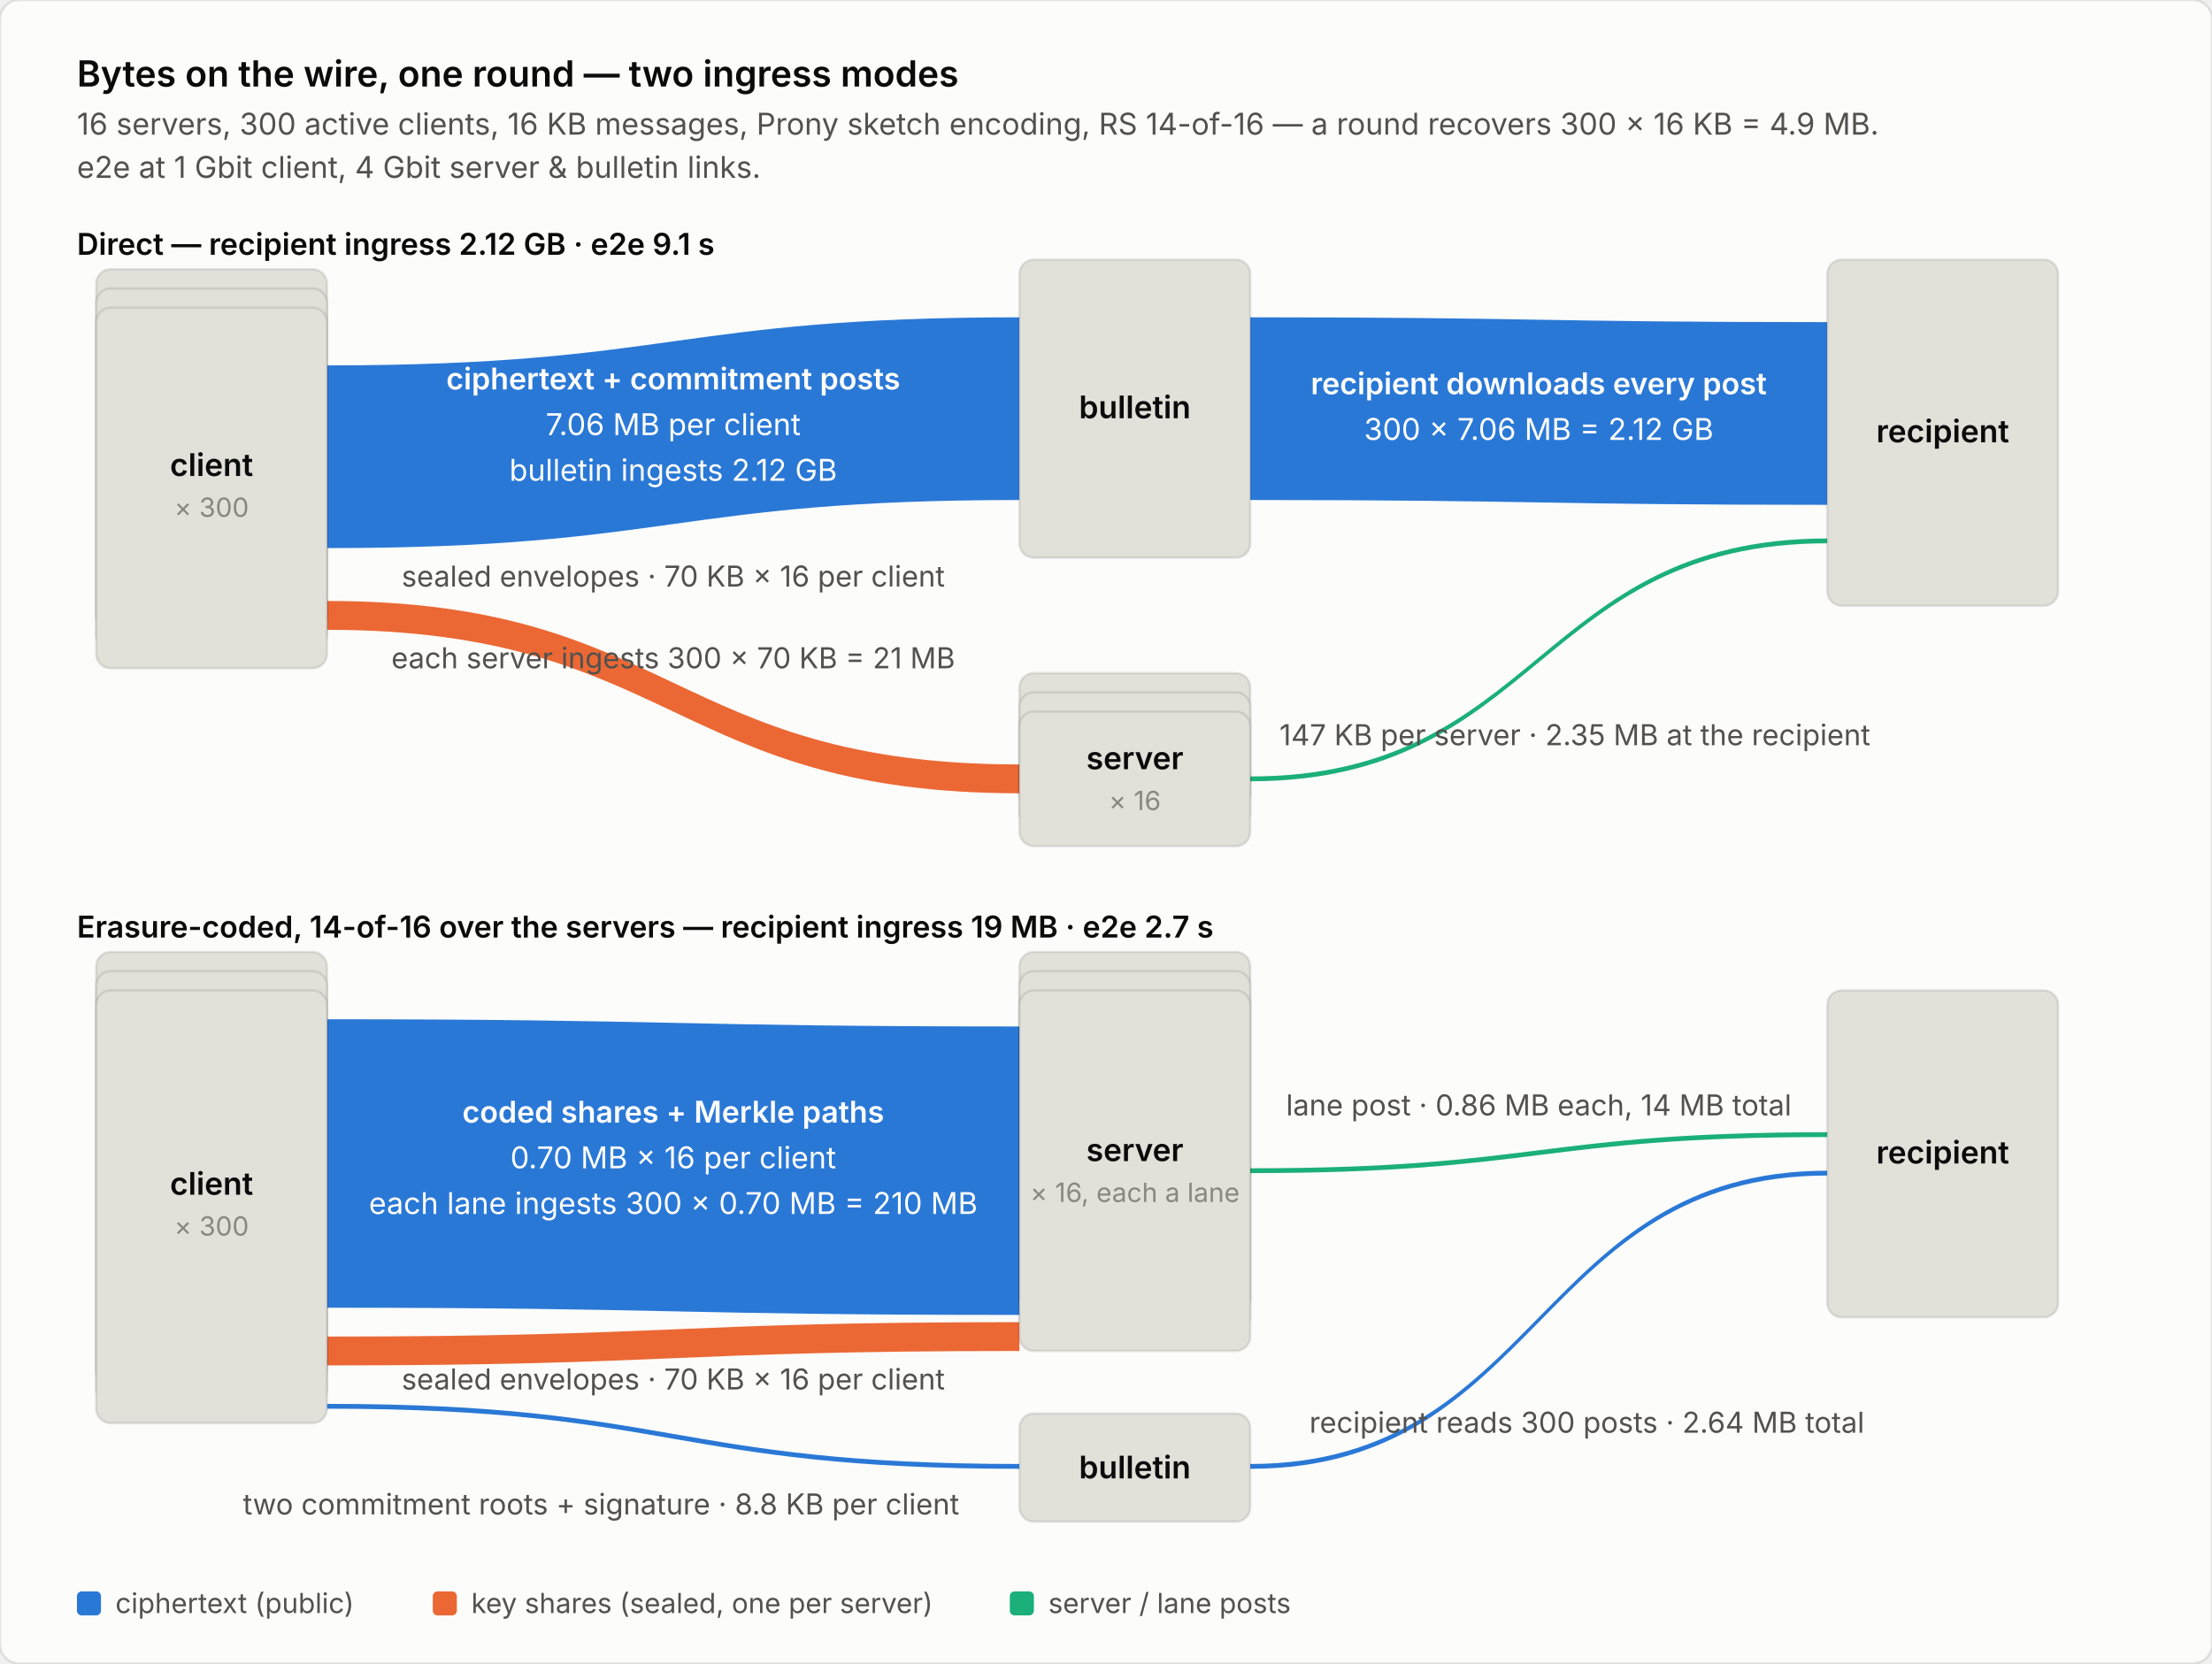
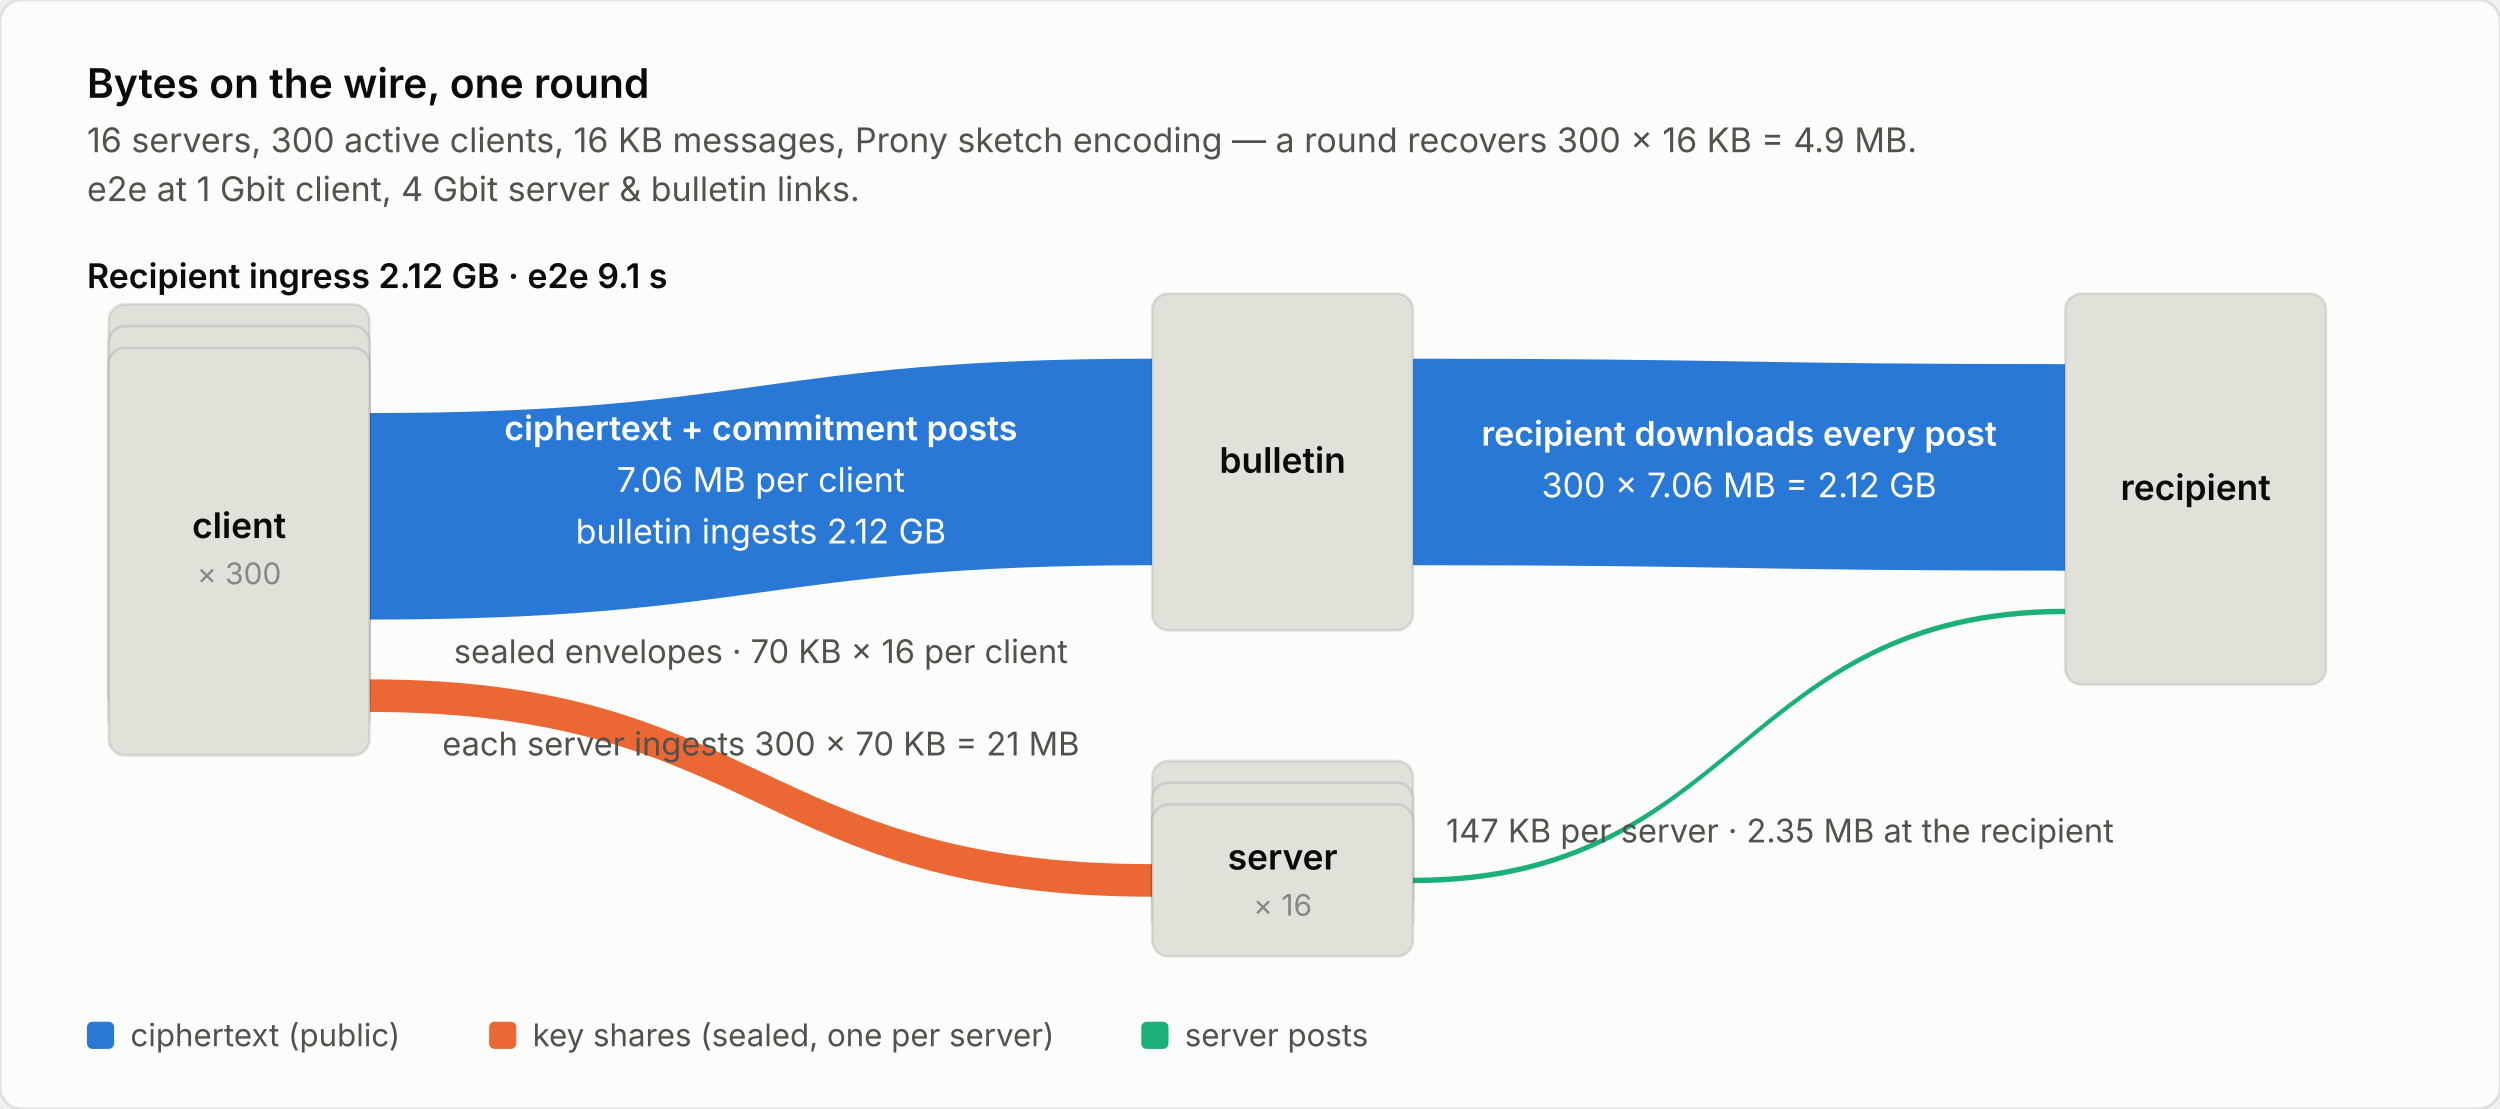
- <svg xmlns="http://www.w3.org/2000/svg" viewBox="0 0 920 692" font-family="system-ui, -apple-system, 'Segoe UI', sans-serif">
-   <rect x="0" y="0" width="920" height="692" rx="8" fill="#fcfcfb" stroke="rgba(11,11,11,0.10)" />
-   <text x="32" y="36" font-size="15" font-weight="600" fill="#0b0b0b">Bytes on the wire, one round — two ingress modes</text>
-   <text x="32" y="56" font-size="12.5" fill="#52514e">16 servers, 300 active clients, 16 KB messages, Prony sketch encoding, RS 14-of-16 — a round recovers 300 × 16 KB = 4.9 MB.</text>
+ <svg xmlns="http://www.w3.org/2000/svg" viewBox="0 0 920 408" font-family="system-ui, -apple-system, 'Segoe UI', sans-serif">
+   <rect x="0" y="0" width="920" height="408" rx="8" fill="#fcfcfb" stroke="rgba(11,11,11,0.10)" />
+   <text x="32" y="36" font-size="15" font-weight="600" fill="#0b0b0b">Bytes on the wire, one round</text>
+   <text x="32" y="56" font-size="12.5" fill="#52514e">16 servers, 300 active clients, 16 KB messages, Prony sketch encoding — a round recovers 300 × 16 KB = 4.9 MB.</text>
  <text x="32" y="74" font-size="12.5" fill="#52514e">e2e at 1 Gbit client, 4 Gbit server &amp; bulletin links.</text>
-   <text x="32" y="106" font-size="12.5" font-weight="600" fill="#0b0b0b">Direct — recipient ingress 2.12 GB · e2e 9.1 s</text>
+   <text x="32" y="106" font-size="12.5" font-weight="600" fill="#0b0b0b">Recipient ingress 2.12 GB · e2e 9.1 s</text>
  <path d="M136,152 C280,152 280,132 424,132 L424,208 C280,208 280,228 136,228 Z" fill="#2a78d6" />
  <path d="M520,132 C640,132 640,134 760,134 L760,210 C640,210 640,208 520,208 Z" fill="#2a78d6" />
  <path d="M136,250 C280,250 280,318 424,318 L424,330 C280,330 280,262 136,262 Z" fill="#eb6834" />
  <path d="M520,323 C640,323 640,224 760,224 L760,226 C640,226 640,325 520,325 Z" fill="#1baf7a" />
  <text x="280" y="162" font-size="12.5" font-weight="600" fill="#ffffff" text-anchor="middle">ciphertext + commitment posts</text>
  <text x="280" y="181" font-size="12.5" fill="#ffffff" text-anchor="middle">7.06 MB per client</text>
  <text x="280" y="200" font-size="12.5" fill="#ffffff" text-anchor="middle">bulletin ingests 2.12 GB</text>
  <text x="640" y="164" font-size="12.5" font-weight="600" fill="#ffffff" text-anchor="middle">recipient downloads every post</text>
  <text x="640" y="183" font-size="12.5" fill="#ffffff" text-anchor="middle">300 × 7.06 MB = 2.12 GB</text>
  <text x="280" y="244" font-size="12" fill="#52514e" text-anchor="middle">sealed envelopes · 70 KB × 16 per client</text>
  <text x="280" y="278" font-size="12" fill="#52514e" text-anchor="middle">each server ingests 300 × 70 KB = 21 MB</text>
  <text x="655" y="310" font-size="12" fill="#52514e" text-anchor="middle">147 KB per server · 2.35 MB at the recipient</text>
  <rect x="40" y="112" width="96" height="150" rx="6" fill="#e1e0d9" stroke="rgba(11,11,11,0.10)" />
  <rect x="40" y="120" width="96" height="150" rx="6" fill="#e1e0d9" stroke="rgba(11,11,11,0.10)" />
  <rect x="40" y="128" width="96" height="150" rx="6" fill="#e1e0d9" stroke="rgba(11,11,11,0.10)" />
  <text x="88" y="198" font-size="13" font-weight="600" fill="#0b0b0b" text-anchor="middle">client</text>
  <text x="88" y="215" font-size="11" fill="#898781" text-anchor="middle">× 300</text>
  <rect x="424" y="108" width="96" height="124" rx="6" fill="#e1e0d9" stroke="rgba(11,11,11,0.10)" />
  <text x="472" y="174" font-size="13" font-weight="600" fill="#0b0b0b" text-anchor="middle">bulletin</text>
  <rect x="424" y="280" width="96" height="56" rx="6" fill="#e1e0d9" stroke="rgba(11,11,11,0.10)" />
  <rect x="424" y="288" width="96" height="56" rx="6" fill="#e1e0d9" stroke="rgba(11,11,11,0.10)" />
  <rect x="424" y="296" width="96" height="56" rx="6" fill="#e1e0d9" stroke="rgba(11,11,11,0.10)" />
  <text x="472" y="320" font-size="13" font-weight="600" fill="#0b0b0b" text-anchor="middle">server</text>
  <text x="472" y="337" font-size="11" fill="#898781" text-anchor="middle">× 16</text>
  <rect x="760" y="108" width="96" height="144" rx="6" fill="#e1e0d9" stroke="rgba(11,11,11,0.10)" />
  <text x="808" y="184" font-size="13" font-weight="600" fill="#0b0b0b" text-anchor="middle">recipient</text>
-   <g transform="translate(0,-288)">
-     <text x="32" y="678" font-size="12.5" font-weight="600" fill="#0b0b0b">Erasure-coded, 14-of-16 over the servers — recipient ingress 19 MB · e2e 2.7 s</text>
-     <path d="M136,712 C280,712 280,715 424,715 L424,835 C280,835 280,832 136,832 Z" fill="#2a78d6" />
-     <path d="M136,844 C280,844 280,838 424,838 L424,850 C280,850 280,856 136,856 Z" fill="#eb6834" />
-     <path d="M136,872 C280,872 280,897 424,897 L424,899 C280,899 280,874 136,874 Z" fill="#2a78d6" />
-     <path d="M520,774 C640,774 640,759 760,759 L760,761 C640,761 640,776 520,776 Z" fill="#1baf7a" />
-     <path d="M520,897 C640,897 640,775 760,775 L760,777 C640,777 640,899 520,899 Z" fill="#2a78d6" />
-     <text x="280" y="755" font-size="12.5" font-weight="600" fill="#ffffff" text-anchor="middle">coded shares + Merkle paths</text>
-     <text x="280" y="774" font-size="12.5" fill="#ffffff" text-anchor="middle">0.70 MB × 16 per client</text>
-     <text x="280" y="793" font-size="12.5" fill="#ffffff" text-anchor="middle">each lane ingests 300 × 0.70 MB = 210 MB</text>
-     <text x="280" y="866" font-size="12" fill="#52514e" text-anchor="middle">sealed envelopes · 70 KB × 16 per client</text>
-     <text x="250" y="918" font-size="12" fill="#52514e" text-anchor="middle">two commitment roots + signature · 8.8 KB per client</text>
-     <text x="640" y="752" font-size="12" fill="#52514e" text-anchor="middle">lane post · 0.86 MB each, 14 MB total</text>
-     <text x="660" y="884" font-size="12" fill="#52514e" text-anchor="middle">recipient reads 300 posts · 2.64 MB total</text>
-     <rect x="40" y="684" width="96" height="180" rx="6" fill="#e1e0d9" stroke="rgba(11,11,11,0.10)" />
-     <rect x="40" y="692" width="96" height="180" rx="6" fill="#e1e0d9" stroke="rgba(11,11,11,0.10)" />
-     <rect x="40" y="700" width="96" height="180" rx="6" fill="#e1e0d9" stroke="rgba(11,11,11,0.10)" />
-     <text x="88" y="785" font-size="13" font-weight="600" fill="#0b0b0b" text-anchor="middle">client</text>
-     <text x="88" y="802" font-size="11" fill="#898781" text-anchor="middle">× 300</text>
-     <rect x="424" y="684" width="96" height="150" rx="6" fill="#e1e0d9" stroke="rgba(11,11,11,0.10)" />
-     <rect x="424" y="692" width="96" height="150" rx="6" fill="#e1e0d9" stroke="rgba(11,11,11,0.10)" />
-     <rect x="424" y="700" width="96" height="150" rx="6" fill="#e1e0d9" stroke="rgba(11,11,11,0.10)" />
-     <text x="472" y="771" font-size="13" font-weight="600" fill="#0b0b0b" text-anchor="middle">server</text>
-     <text x="472" y="788" font-size="11" fill="#898781" text-anchor="middle">× 16, each a lane</text>
-     <rect x="424" y="876" width="96" height="45" rx="6" fill="#e1e0d9" stroke="rgba(11,11,11,0.10)" />
-     <text x="472" y="903" font-size="13" font-weight="600" fill="#0b0b0b" text-anchor="middle">bulletin</text>
-     <rect x="760" y="700" width="96" height="136" rx="6" fill="#e1e0d9" stroke="rgba(11,11,11,0.10)" />
-     <text x="808" y="772" font-size="13" font-weight="600" fill="#0b0b0b" text-anchor="middle">recipient</text>
-     <rect x="32" y="950" width="10" height="10" rx="2" fill="#2a78d6" />
-     <text x="48" y="959" font-size="11.5" fill="#52514e">ciphertext (public)</text>
-     <rect x="180" y="950" width="10" height="10" rx="2" fill="#eb6834" />
-     <text x="196" y="959" font-size="11.5" fill="#52514e">key shares (sealed, one per server)</text>
-     <rect x="420" y="950" width="10" height="10" rx="2" fill="#1baf7a" />
-     <text x="436" y="959" font-size="11.5" fill="#52514e">server / lane posts</text>
-   </g>
+   <rect x="32" y="376" width="10" height="10" rx="2" fill="#2a78d6" />
+   <text x="48" y="385" font-size="11.5" fill="#52514e">ciphertext (public)</text>
+   <rect x="180" y="376" width="10" height="10" rx="2" fill="#eb6834" />
+   <text x="196" y="385" font-size="11.5" fill="#52514e">key shares (sealed, one per server)</text>
+   <rect x="420" y="376" width="10" height="10" rx="2" fill="#1baf7a" />
+   <text x="436" y="385" font-size="11.5" fill="#52514e">server posts</text>
</svg>
